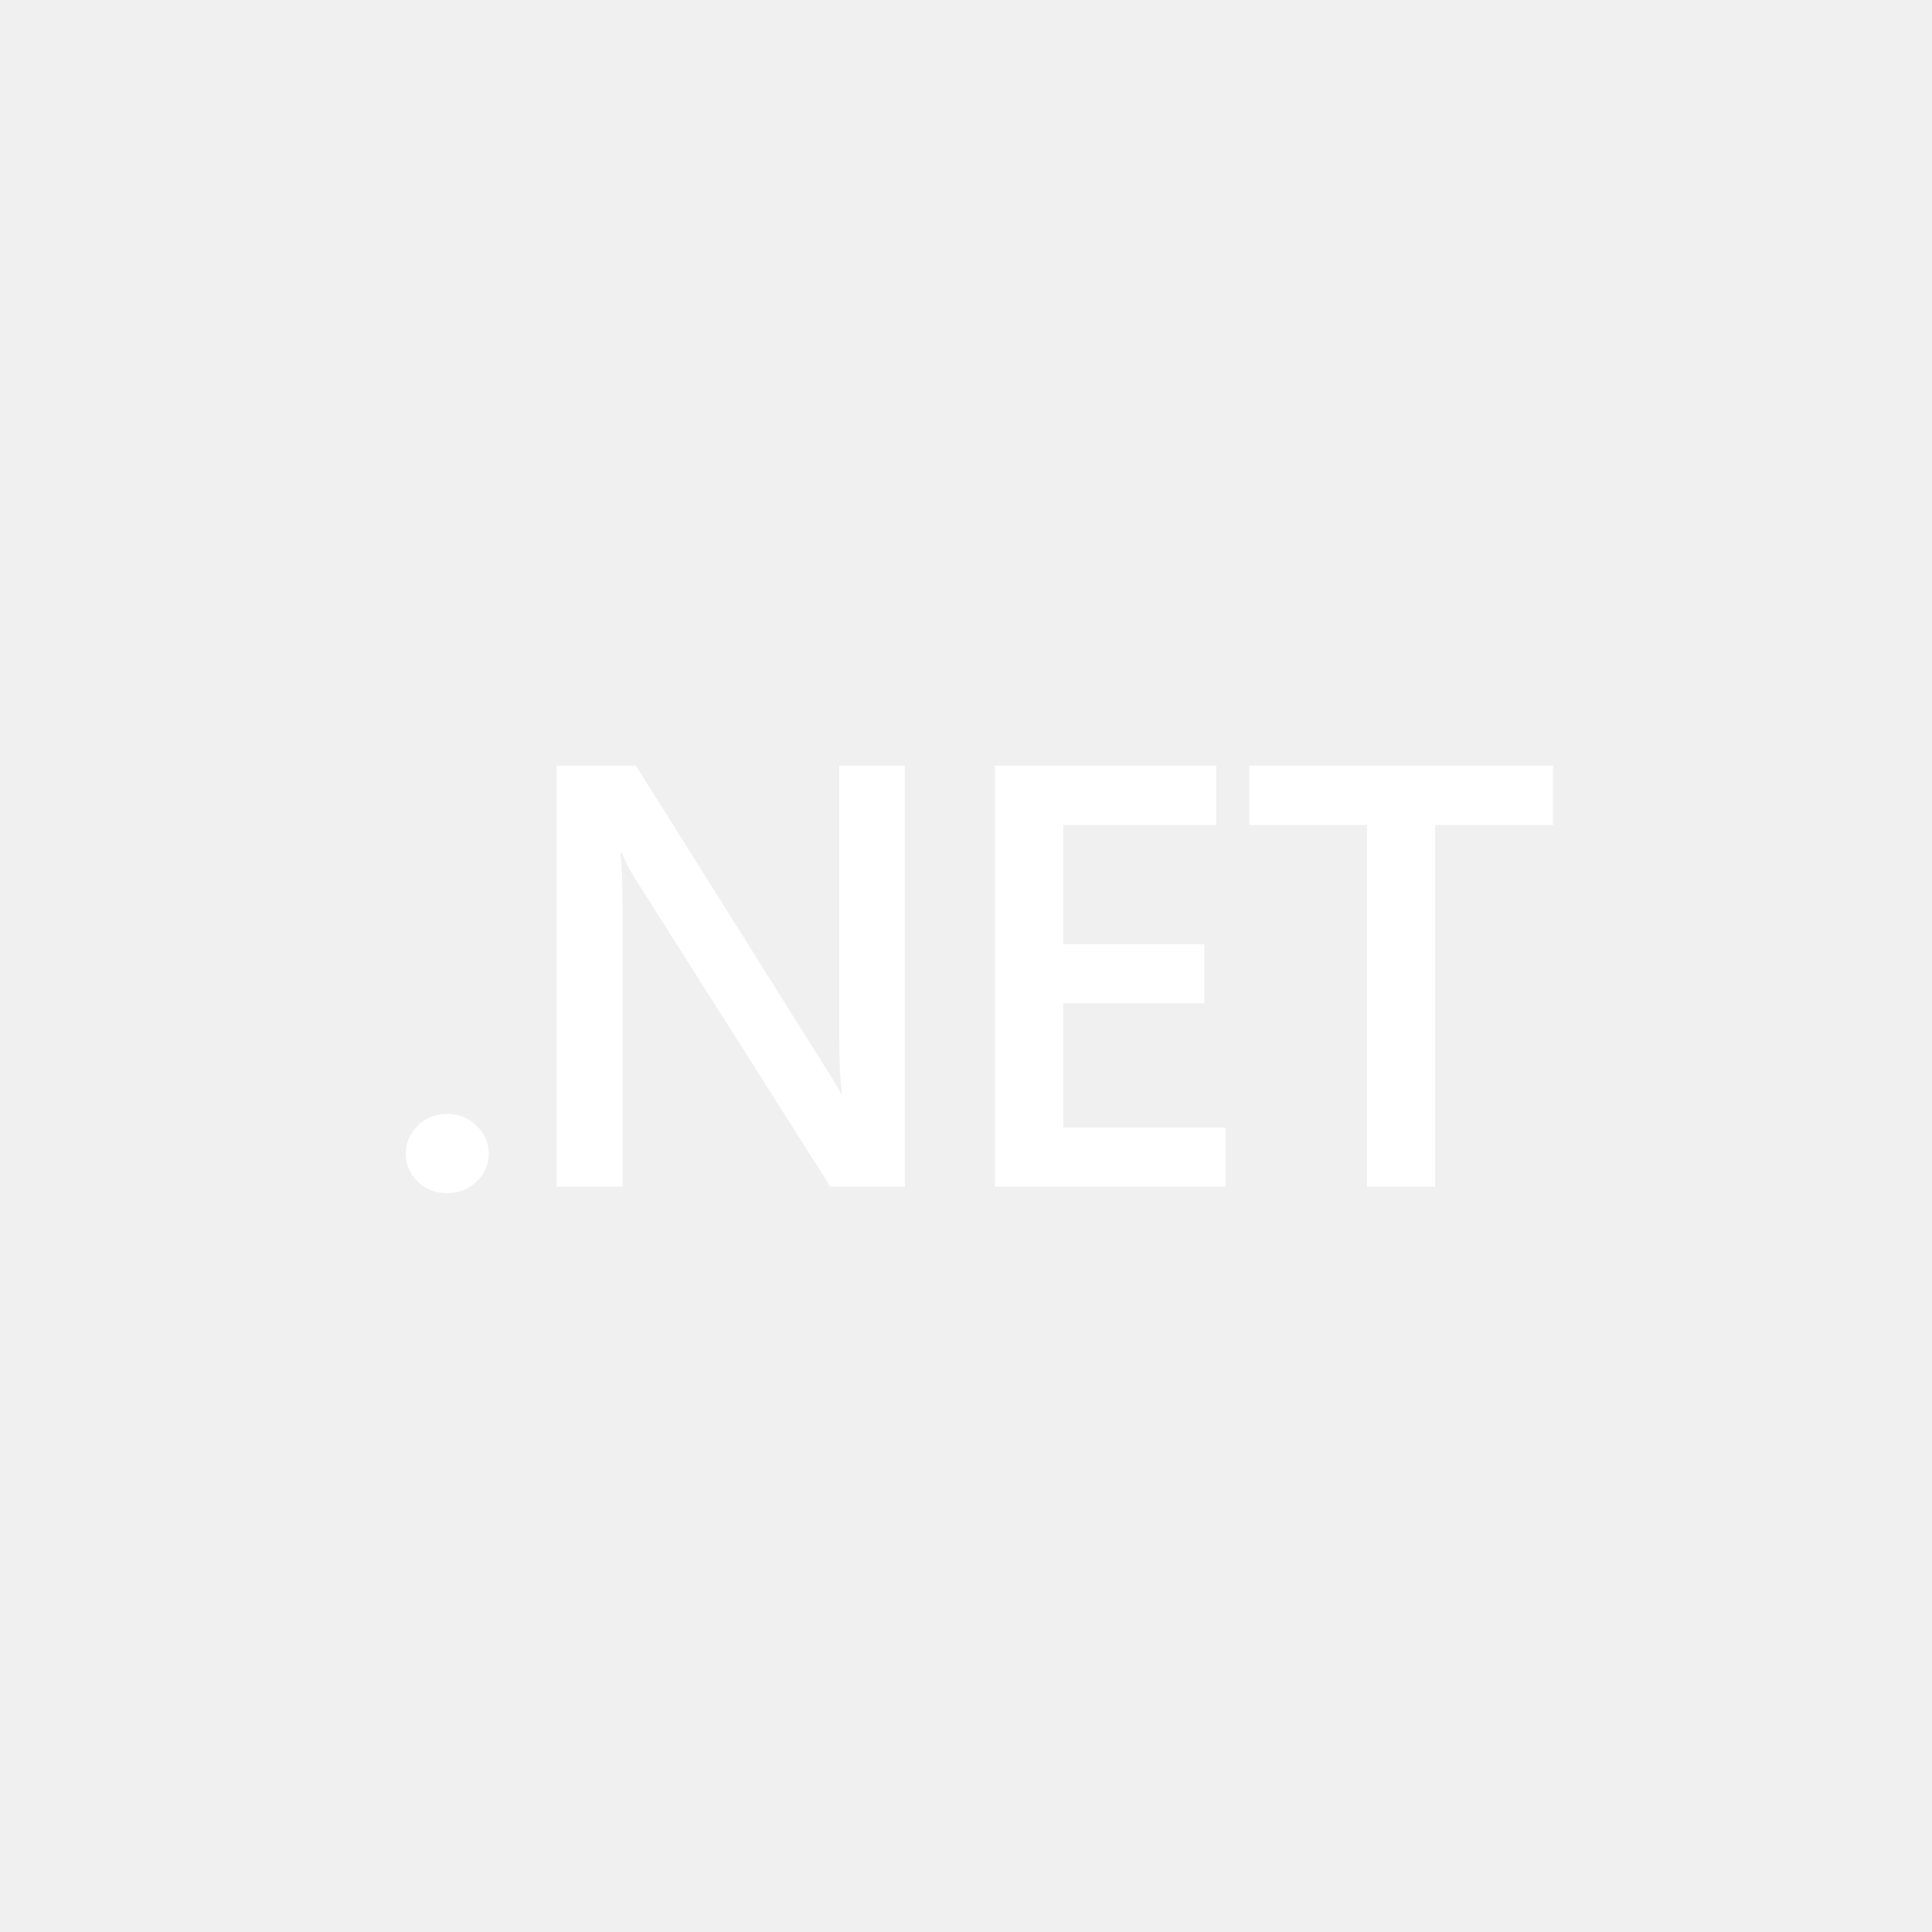
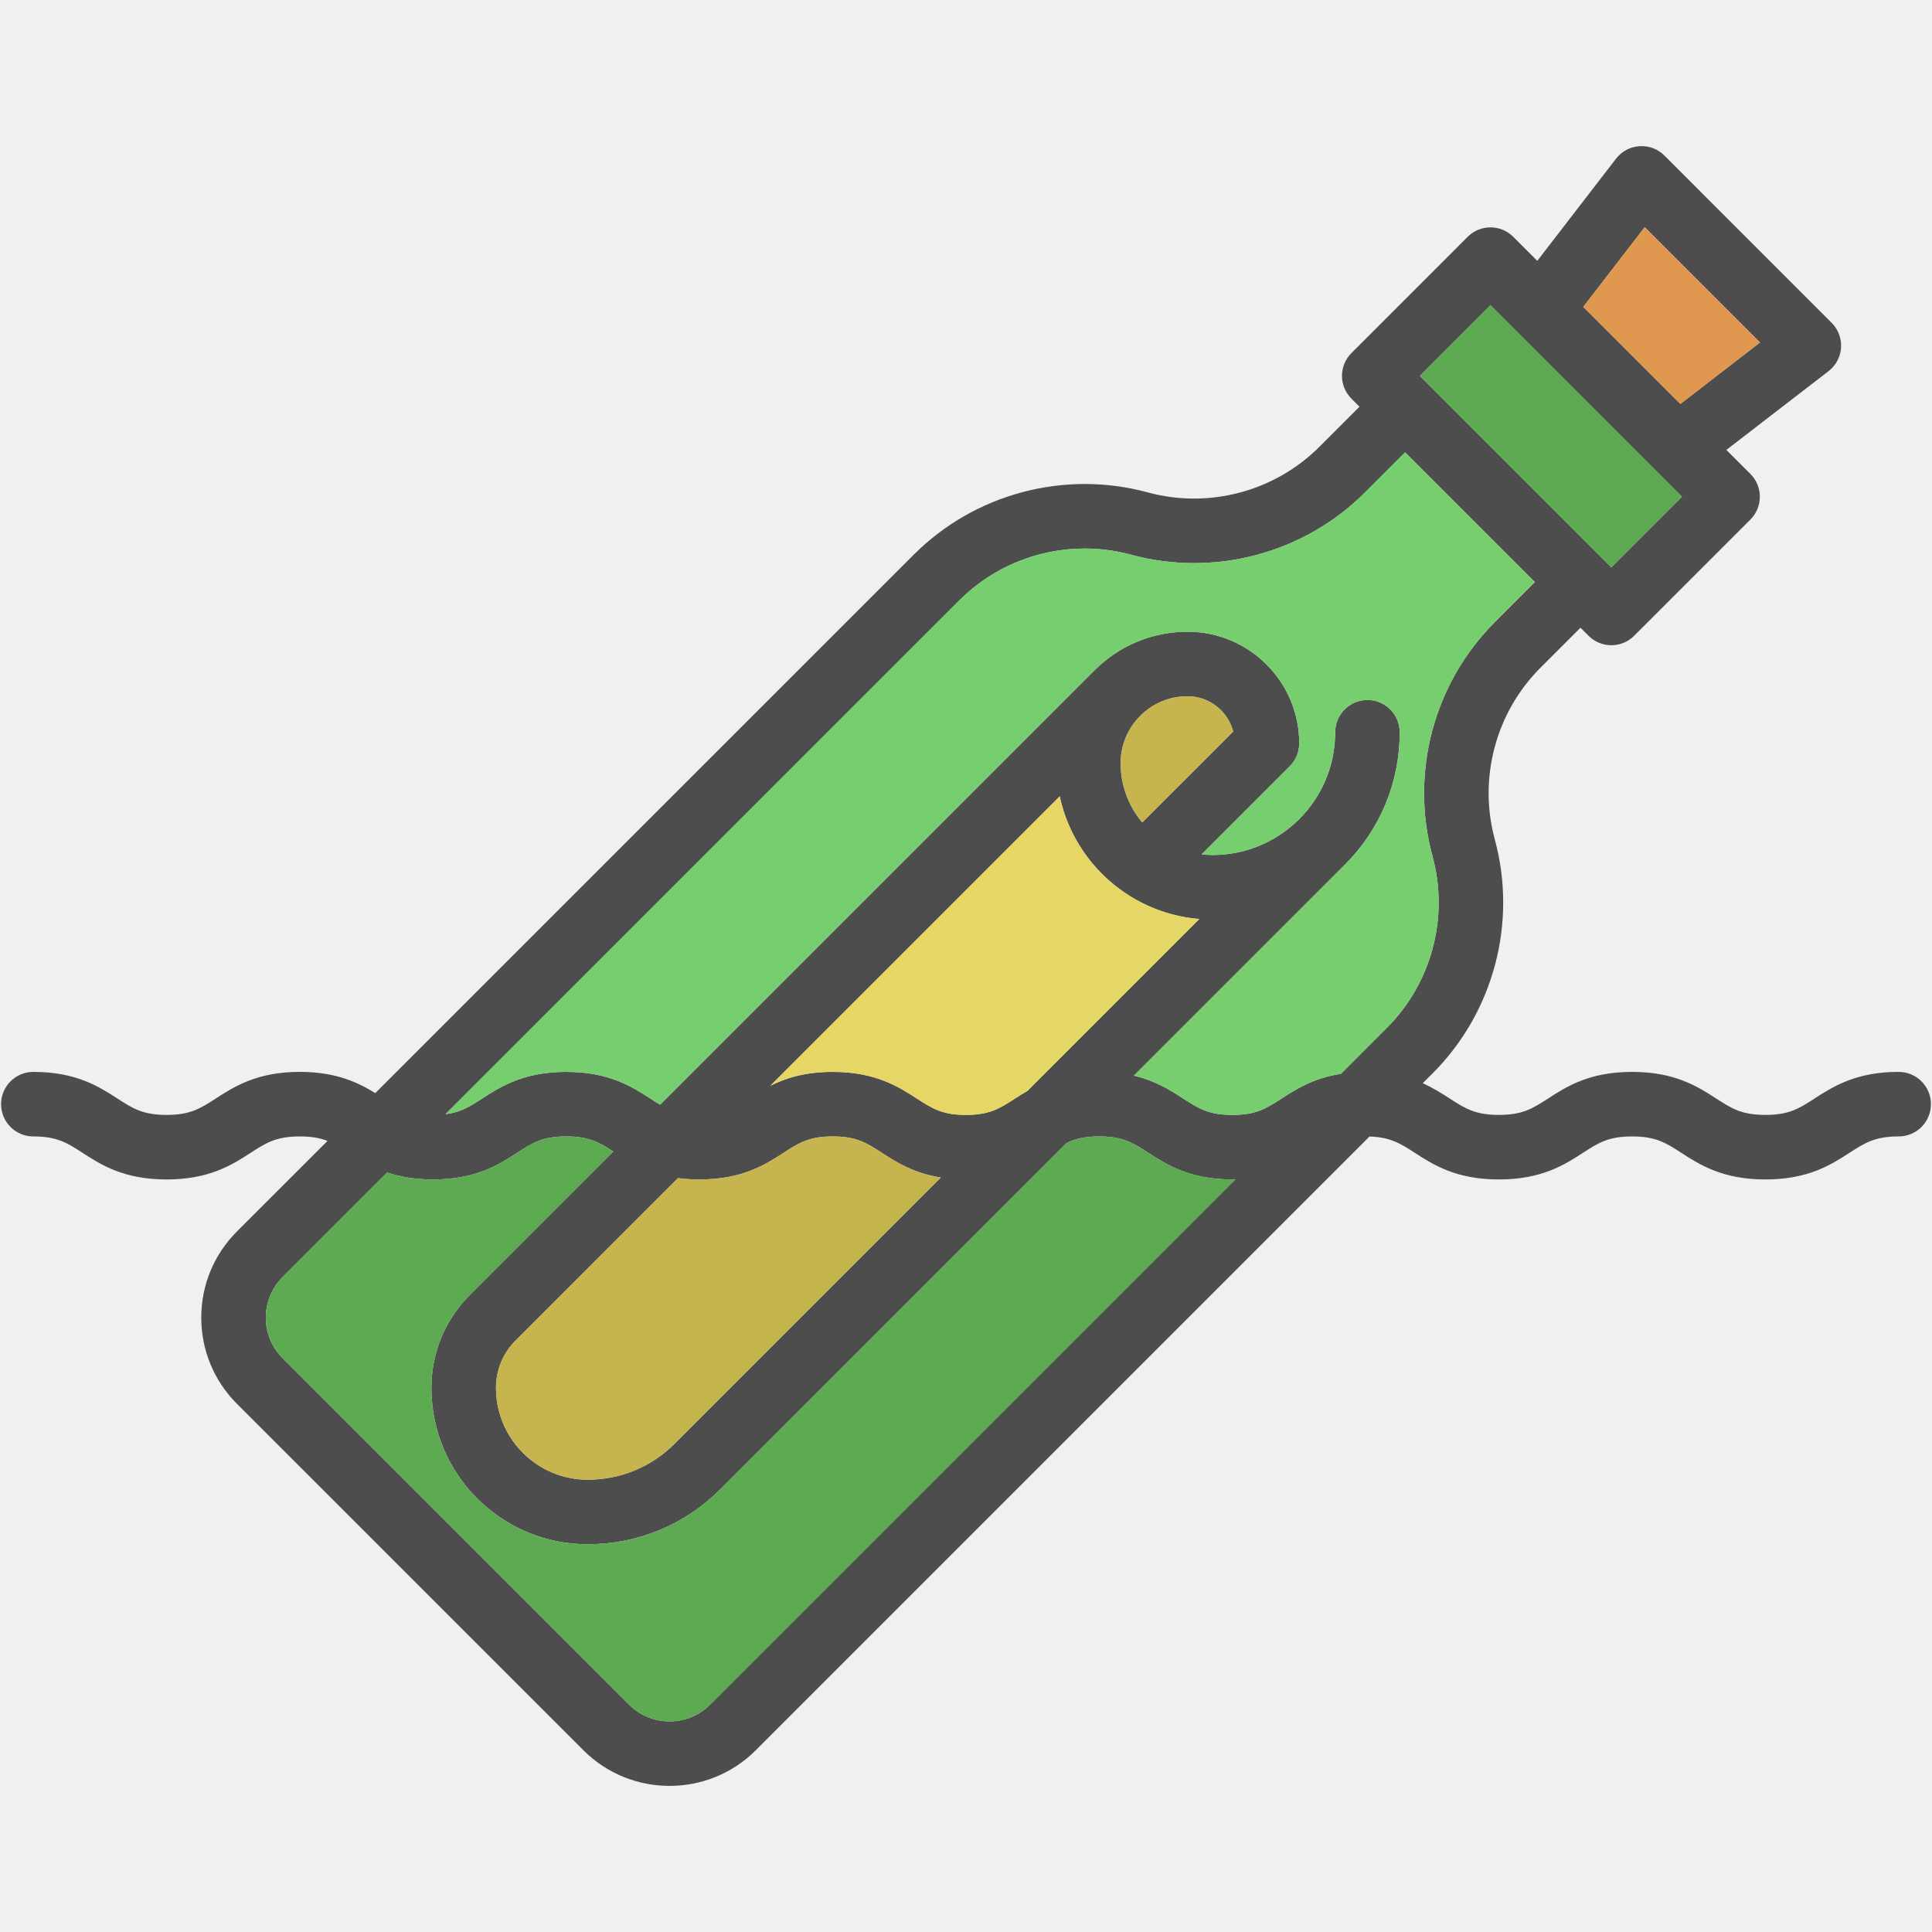
- <svg xmlns="http://www.w3.org/2000/svg" width="456" height="456" viewBox="0 0 456 456" version="1.1" xml:space="preserve" style="fill-rule:evenodd;clip-rule:evenodd;stroke-linejoin:round;stroke-miterlimit:2;">
-   <path d="m 105.5,281.609 c -2.703,0 -5.001,-0.9 -6.893,-2.702 -1.892,-1.848 -2.838,-4.042 -2.838,-6.582 0,-2.587 0.946,-4.804 2.838,-6.652 1.892,-1.848 4.19,-2.772 6.893,-2.772 2.748,0 5.068,0.924 6.96,2.772 1.937,1.848 2.906,4.064 2.906,6.652 0,2.54 -0.968,4.734 -2.906,6.582 -1.892,1.802 -4.212,2.702 -6.96,2.702 z" style="fill:#ffffff;fill-rule:nonzero;stroke-width:0.838" />
-   <path d="M 213.561,280.084 H 195.99 L 149.7,207.054 c -1.171,-1.848 -2.14,-3.765 -2.906,-5.751 h -0.406 c 0.361,2.125 0.541,6.675 0.541,13.65 v 65.132 h -15.543 v -99.36 h 18.719 l 44.737,71.298 c 1.892,2.957 3.109,4.989 3.649,6.098 h 0.27 c -0.45,-2.632 -0.676,-7.09 -0.676,-13.373 v -64.023 h 15.476 z" style="fill:#ffffff;fill-rule:nonzero;stroke-width:0.838" />
-   <path d="m 289.251,280.084 h -54.401 v -99.36 h 52.238 v 13.997 h -36.154 v 28.131 h 33.316 v 13.927 h -33.316 v 29.378 h 38.316 z" style="fill:#ffffff;fill-rule:nonzero;stroke-width:0.838" />
-   <path d="M 366.565,194.721 H 338.722 v 85.363 h -16.084 v -85.363 h -27.775 v -13.997 h 71.701 z" style="fill:#ffffff;fill-rule:nonzero;stroke-width:0.838" />
+ <svg xmlns="http://www.w3.org/2000/svg" version="1.1" id="Capa_1" viewBox="0 0 448.978 448.978" xml:space="preserve">
+   <g id="XMLID_13_">
+     <g>
+       <path style="fill:#4D4D4D;" d="M441.232,249.095c4.14,0,7.5,3.36,7.5,7.5c0,4.15-3.36,7.5-7.5,7.5c-5.53,0-7.88,1.51-11.42,3.8    c-4.28,2.77-9.6,6.2-19.55,6.2c-9.96,0-15.28-3.43-19.56-6.2c-3.54-2.29-5.88-3.8-11.41-3.8s-7.87,1.51-11.41,3.8    c-4.28,2.77-9.6,6.2-19.55,6.2c-9.96,0-15.28-3.43-19.56-6.2c-3.34-2.16-5.62-3.62-10.51-3.78l-142.63,142.63    c-5.52,5.52-12.78,8.28-20.03,8.28s-14.5-2.76-20.02-8.28l-80.52-80.51c-5.34-5.35-8.29-12.47-8.29-20.03    c0-7.57,2.95-14.68,8.29-20.03l21.05-21.04c-1.72-0.66-3.68-1.04-6.44-1.04c-5.53,0-7.87,1.51-11.41,3.8    c-4.28,2.77-9.6,6.2-19.55,6.2s-15.28-3.43-19.55-6.2c-3.54-2.29-5.88-3.8-11.41-3.8c-4.14,0-7.5-3.35-7.5-7.5    c0-4.14,3.36-7.5,7.5-7.5c9.95,0,15.27,3.44,19.55,6.2c3.54,2.29,5.88,3.8,11.41,3.8s7.87-1.51,11.41-3.8    c4.28-2.76,9.6-6.2,19.55-6.2c8.46,0,13.57,2.49,17.54,4.93l125.13-125.12c14.19-14.19,35.04-19.74,54.41-14.47    c14.19,3.85,29.47-0.21,39.87-10.61l9.31-9.31l-1.87-1.87c-2.93-2.92-2.93-7.67,0-10.6l27.01-27.01c2.92-2.93,7.67-2.93,10.6,0    l5.58,5.58l18.3-23.74c1.32-1.71,3.31-2.77,5.46-2.9c2.15-0.15,4.26,0.65,5.79,2.18l38.85,38.86c1.53,1.52,2.32,3.63,2.19,5.78    c-0.14,2.15-1.2,4.14-2.91,5.46l-23.74,18.3l5.58,5.58c2.93,2.93,2.93,7.68,0,10.61l-27.01,27c-1.46,1.47-3.38,2.2-5.3,2.2    s-3.84-0.73-5.3-2.2l-1.87-1.87l-9.31,9.31c-10.4,10.4-14.46,25.68-10.61,39.87c5.27,19.37-0.28,40.22-14.47,54.41l-2.27,2.27    c2.46,1.1,4.47,2.39,6.28,3.56c3.55,2.29,5.89,3.8,11.42,3.8c5.52,0,7.87-1.51,11.41-3.8c4.27-2.76,9.6-6.2,19.55-6.2    c9.95,0,15.28,3.44,19.55,6.2c3.55,2.29,5.89,3.8,11.42,3.8s7.87-1.51,11.41-3.8C425.952,252.535,431.272,249.095,441.232,249.095    z M390.502,93.865l18.51-14.28l-26.79-26.79l-14.28,18.52L390.502,93.865z M374.462,131.835l16.4-16.4l-44.49-44.49l-16.4,16.4    L374.462,131.835z M347.372,144.585l9.31-9.31l-30.15-30.15l-9.31,9.31c-14.19,14.19-35.04,19.74-54.41,14.47    c-3.54-0.96-7.15-1.43-10.74-1.43c-10.78,0-21.32,4.23-29.13,12.04l-119.41,119.41c3.58-0.45,5.66-1.78,8.51-3.63    c4.28-2.76,9.6-6.2,19.55-6.2s15.27,3.44,19.55,6.2c0.8,0.52,1.54,0.99,2.27,1.42l100.96-100.95c0-0.01,0.01-0.01,0.02-0.02    c5.77-5.76,13.44-8.94,21.59-8.94c14.31,0,25.95,11.65,25.95,25.95c0,1.99-0.79,3.9-2.2,5.31l-20.49,20.49    c0.83,0.09,1.65,0.12,2.5,0.14h0.01c7.63,0,14.79-2.97,20.18-8.35c5.38-5.39,8.35-12.55,8.35-20.18c0-2.07,0.84-3.94,2.19-5.3    c1.36-1.36,3.24-2.2,5.31-2.2c4.14,0,7.5,3.36,7.5,7.5c0,11.62-4.52,22.54-12.72,30.76c-0.01,0.01-0.02,0.02-0.03,0.03    l-49.02,49.02c5.1,1.2,8.53,3.42,11.47,5.32c3.55,2.29,5.89,3.8,11.42,3.8s7.87-1.51,11.41-3.8c3.37-2.17,7.4-4.76,13.82-5.76    l10.66-10.67c10.4-10.4,14.47-25.68,10.61-39.87C327.632,179.625,333.182,158.775,347.372,144.585z M165.022,396.135    l122.05-122.05c-0.22,0-0.44,0.01-0.67,0.01c-9.96,0-15.28-3.43-19.55-6.2c-3.55-2.29-5.89-3.8-11.42-3.8    c-3.39,0-5.57,0.57-7.58,1.54l-80.48,80.48c-8.22,8.22-19.14,12.75-30.76,12.75c-0.02,0-0.04,0-0.07,0    c-7.17,0-14.11-2.1-20.06-6.07c-10.16-6.76-16.22-18.07-16.22-30.26c-0.01-8.16,3.17-15.84,8.94-21.61l33.33-33.33    c-3.29-2.12-5.66-3.5-10.94-3.5c-5.53,0-7.87,1.51-11.41,3.8c-4.28,2.77-9.6,6.2-19.55,6.2c-4.33,0-7.78-0.65-10.66-1.61    l-24.3,24.3c-2.51,2.52-3.9,5.86-3.9,9.42s1.39,6.9,3.9,9.42l80.51,80.51c2.52,2.52,5.86,3.9,9.42,3.9    S162.512,398.655,165.022,396.135z M265.452,191.125l21.13-21.12c-1.23-4.71-5.51-8.2-10.6-8.2c-4.16,0-8.06,1.62-11,4.56    s-4.56,6.85-4.56,11C260.422,182.475,262.242,187.325,265.452,191.125z M238.782,253.495l39.93-39.93    c-6.1-0.5-11.95-2.52-17.07-5.94c-7.97-5.31-13.4-13.42-15.38-22.55l-67.24,67.24c3.54-1.77,8.04-3.22,14.5-3.22    c9.95,0,15.27,3.44,19.55,6.2c3.54,2.29,5.88,3.8,11.4,3.8c5.53,0,7.87-1.51,11.41-3.8    C236.792,254.715,237.752,254.095,238.782,253.495z M156.762,335.515l61.87-61.87c-6.36-1.01-10.36-3.58-13.7-5.75    c-3.55-2.29-5.89-3.8-11.41-3.8c-5.53,0-7.87,1.51-11.42,3.8c-4.27,2.77-9.59,6.2-19.55,6.2c-1.81,0-3.46-0.11-4.99-0.32    l-37.75,37.76c-2.94,2.93-4.55,6.84-4.55,11c0,7.16,3.56,13.8,9.53,17.78c3.49,2.32,7.55,3.55,11.77,3.55c0.01,0,0.02,0,0.03,0    C144.222,343.865,151.382,340.895,156.762,335.515z" />
+       <polygon style="fill:#E0974F;" points="409.012,79.585 390.502,93.865 367.942,71.315 382.222,52.795   " />
+       <rect x="348.821" y="69.931" transform="matrix(0.7071 -0.7071 0.7071 0.7071 33.87 284.55)" style="fill:#5DAA52;" width="23.193" height="62.918" />
+       <path style="fill:#77CE6F;" d="M356.682,135.275l-9.31,9.31c-14.19,14.19-19.74,35.04-14.47,54.41    c3.86,14.19-0.21,29.47-10.61,39.87l-10.66,10.67c-6.42,1-10.45,3.59-13.82,5.76c-3.54,2.29-5.88,3.8-11.41,3.8    s-7.87-1.51-11.42-3.8c-2.94-1.9-6.37-4.12-11.47-5.32l49.02-49.02c0.01-0.01,0.02-0.02,0.03-0.03    c8.2-8.22,12.72-19.14,12.72-30.76c0-4.14-3.36-7.5-7.5-7.5c-2.07,0-3.95,0.84-5.31,2.2c-1.35,1.36-2.19,3.23-2.19,5.3    c0,7.63-2.97,14.79-8.35,20.18c-5.39,5.38-12.55,8.35-20.18,8.35h-0.01c-0.85-0.02-1.67-0.05-2.5-0.14l20.49-20.49    c1.41-1.41,2.2-3.32,2.2-5.31c0-14.3-11.64-25.95-25.95-25.95c-8.15,0-15.82,3.18-21.59,8.94c-0.01,0.01-0.02,0.01-0.02,0.02    l-100.96,100.95c-0.73-0.43-1.47-0.9-2.27-1.42c-4.28-2.76-9.6-6.2-19.55-6.2s-15.27,3.44-19.55,6.2    c-2.85,1.85-4.93,3.18-8.51,3.63l119.41-119.41c7.81-7.81,18.35-12.04,29.13-12.04c3.59,0,7.2,0.47,10.74,1.43    c19.37,5.27,40.22-0.28,54.41-14.47l9.31-9.31L356.682,135.275z" />
+       <path style="fill:#5DAA52;" d="M287.072,274.085l-122.05,122.05c-2.51,2.52-5.86,3.9-9.42,3.9s-6.9-1.38-9.42-3.9l-80.51-80.51    c-2.51-2.52-3.9-5.86-3.9-9.42s1.39-6.9,3.9-9.42l24.3-24.3c2.88,0.96,6.33,1.61,10.66,1.61c9.95,0,15.27-3.43,19.55-6.2    c3.54-2.29,5.88-3.8,11.41-3.8c5.28,0,7.65,1.38,10.94,3.5l-33.33,33.33c-5.77,5.77-8.95,13.45-8.94,21.61    c0,12.19,6.06,23.5,16.22,30.26c5.95,3.97,12.89,6.07,20.06,6.07c0.03,0,0.05,0,0.07,0c11.62,0,22.54-4.53,30.76-12.75    l80.48-80.48c2.01-0.97,4.19-1.54,7.58-1.54c5.53,0,7.87,1.51,11.42,3.8c4.27,2.77,9.59,6.2,19.55,6.2    C286.632,274.095,286.852,274.085,287.072,274.085z" />
+       <path style="fill:#C6B54F;" d="M286.582,170.005l-21.13,21.12c-3.21-3.8-5.03-8.65-5.03-13.76c0-4.15,1.62-8.06,4.56-11    s6.84-4.56,11-4.56C281.072,161.805,285.352,165.295,286.582,170.005z" />
+       <path style="fill:#E5D665;" d="M278.712,213.565l-39.93,39.93c-1.03,0.6-1.99,1.22-2.9,1.8c-3.54,2.29-5.88,3.8-11.41,3.8    c-5.52,0-7.86-1.51-11.4-3.8c-4.28-2.76-9.6-6.2-19.55-6.2c-6.46,0-10.96,1.45-14.5,3.22l67.24-67.24    c1.98,9.13,7.41,17.24,15.38,22.55C266.762,211.045,272.612,213.065,278.712,213.565z" />
+       <path style="fill:#C6B54F;" d="M218.632,273.645l-61.87,61.87c-5.38,5.38-12.54,8.35-20.17,8.35c-0.01,0-0.02,0-0.03,0    c-4.22,0-8.28-1.23-11.77-3.55c-5.97-3.98-9.53-10.62-9.53-17.78c0-4.16,1.61-8.07,4.55-11l37.75-37.76    c1.53,0.21,3.18,0.32,4.99,0.32c9.96,0,15.28-3.43,19.55-6.2c3.55-2.29,5.89-3.8,11.42-3.8c5.52,0,7.86,1.51,11.41,3.8    C208.272,270.065,212.272,272.635,218.632,273.645z" />
+     </g>
+     <g>
+ 	</g>
+   </g>
</svg>
